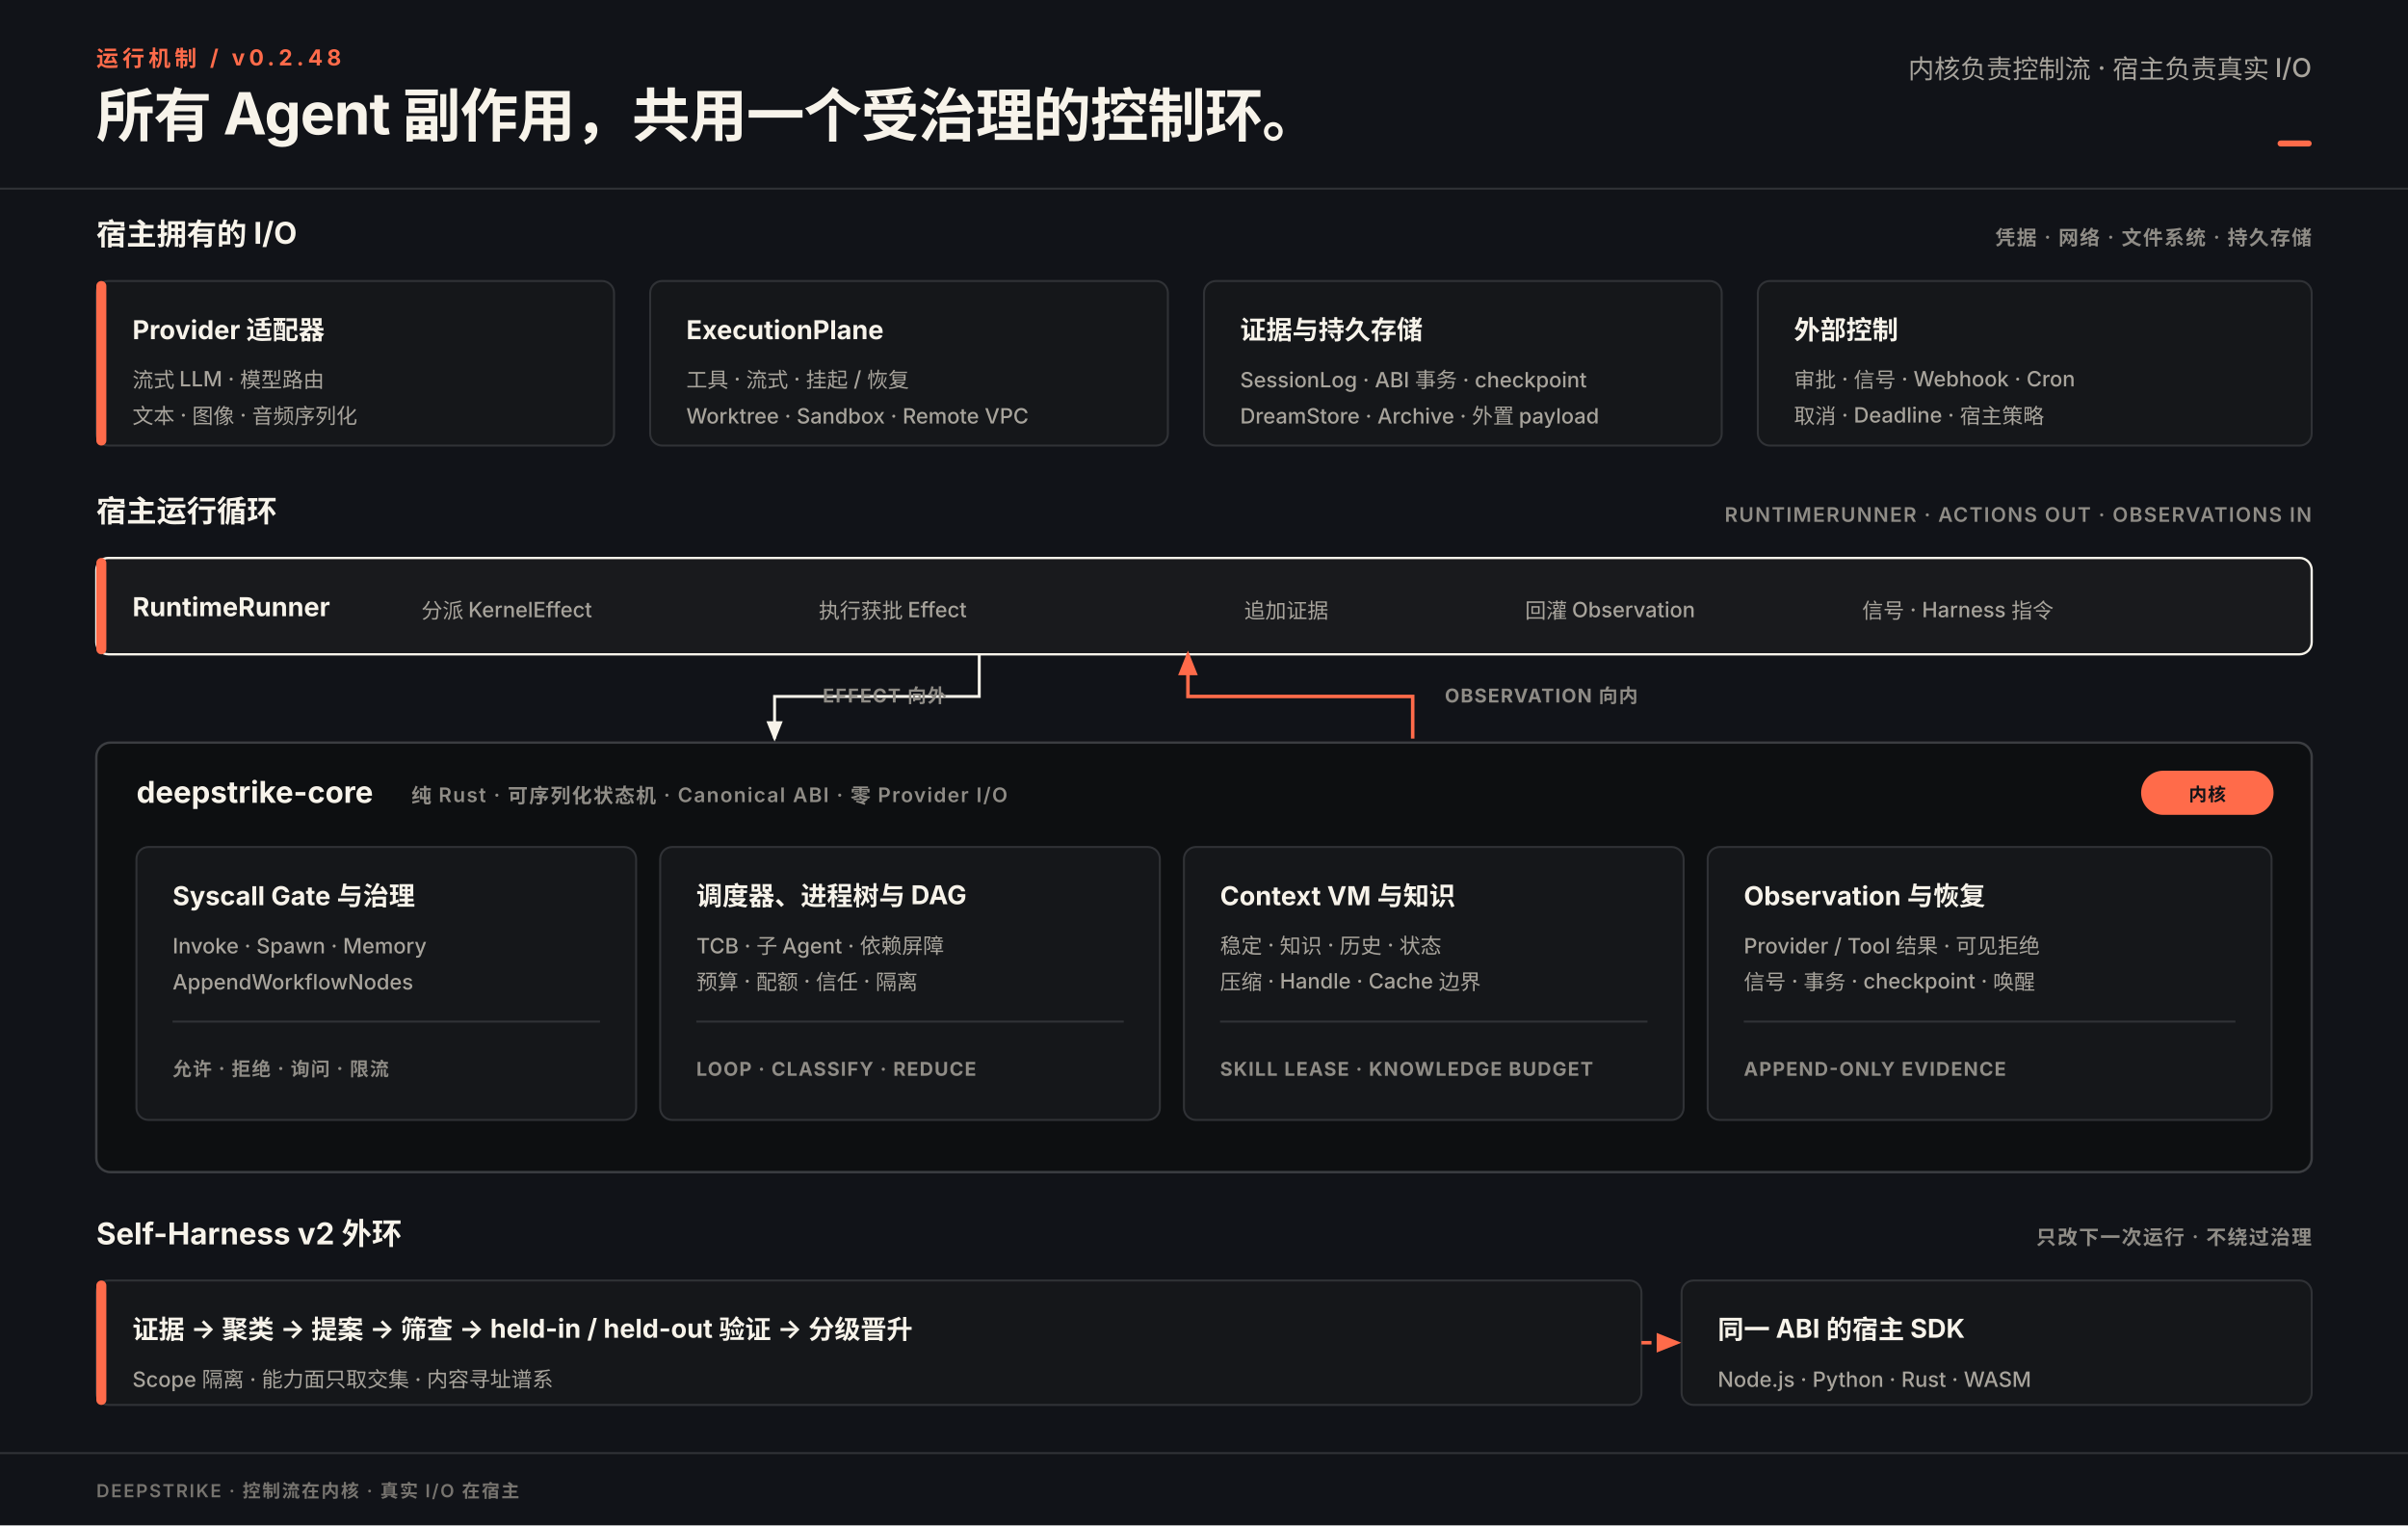
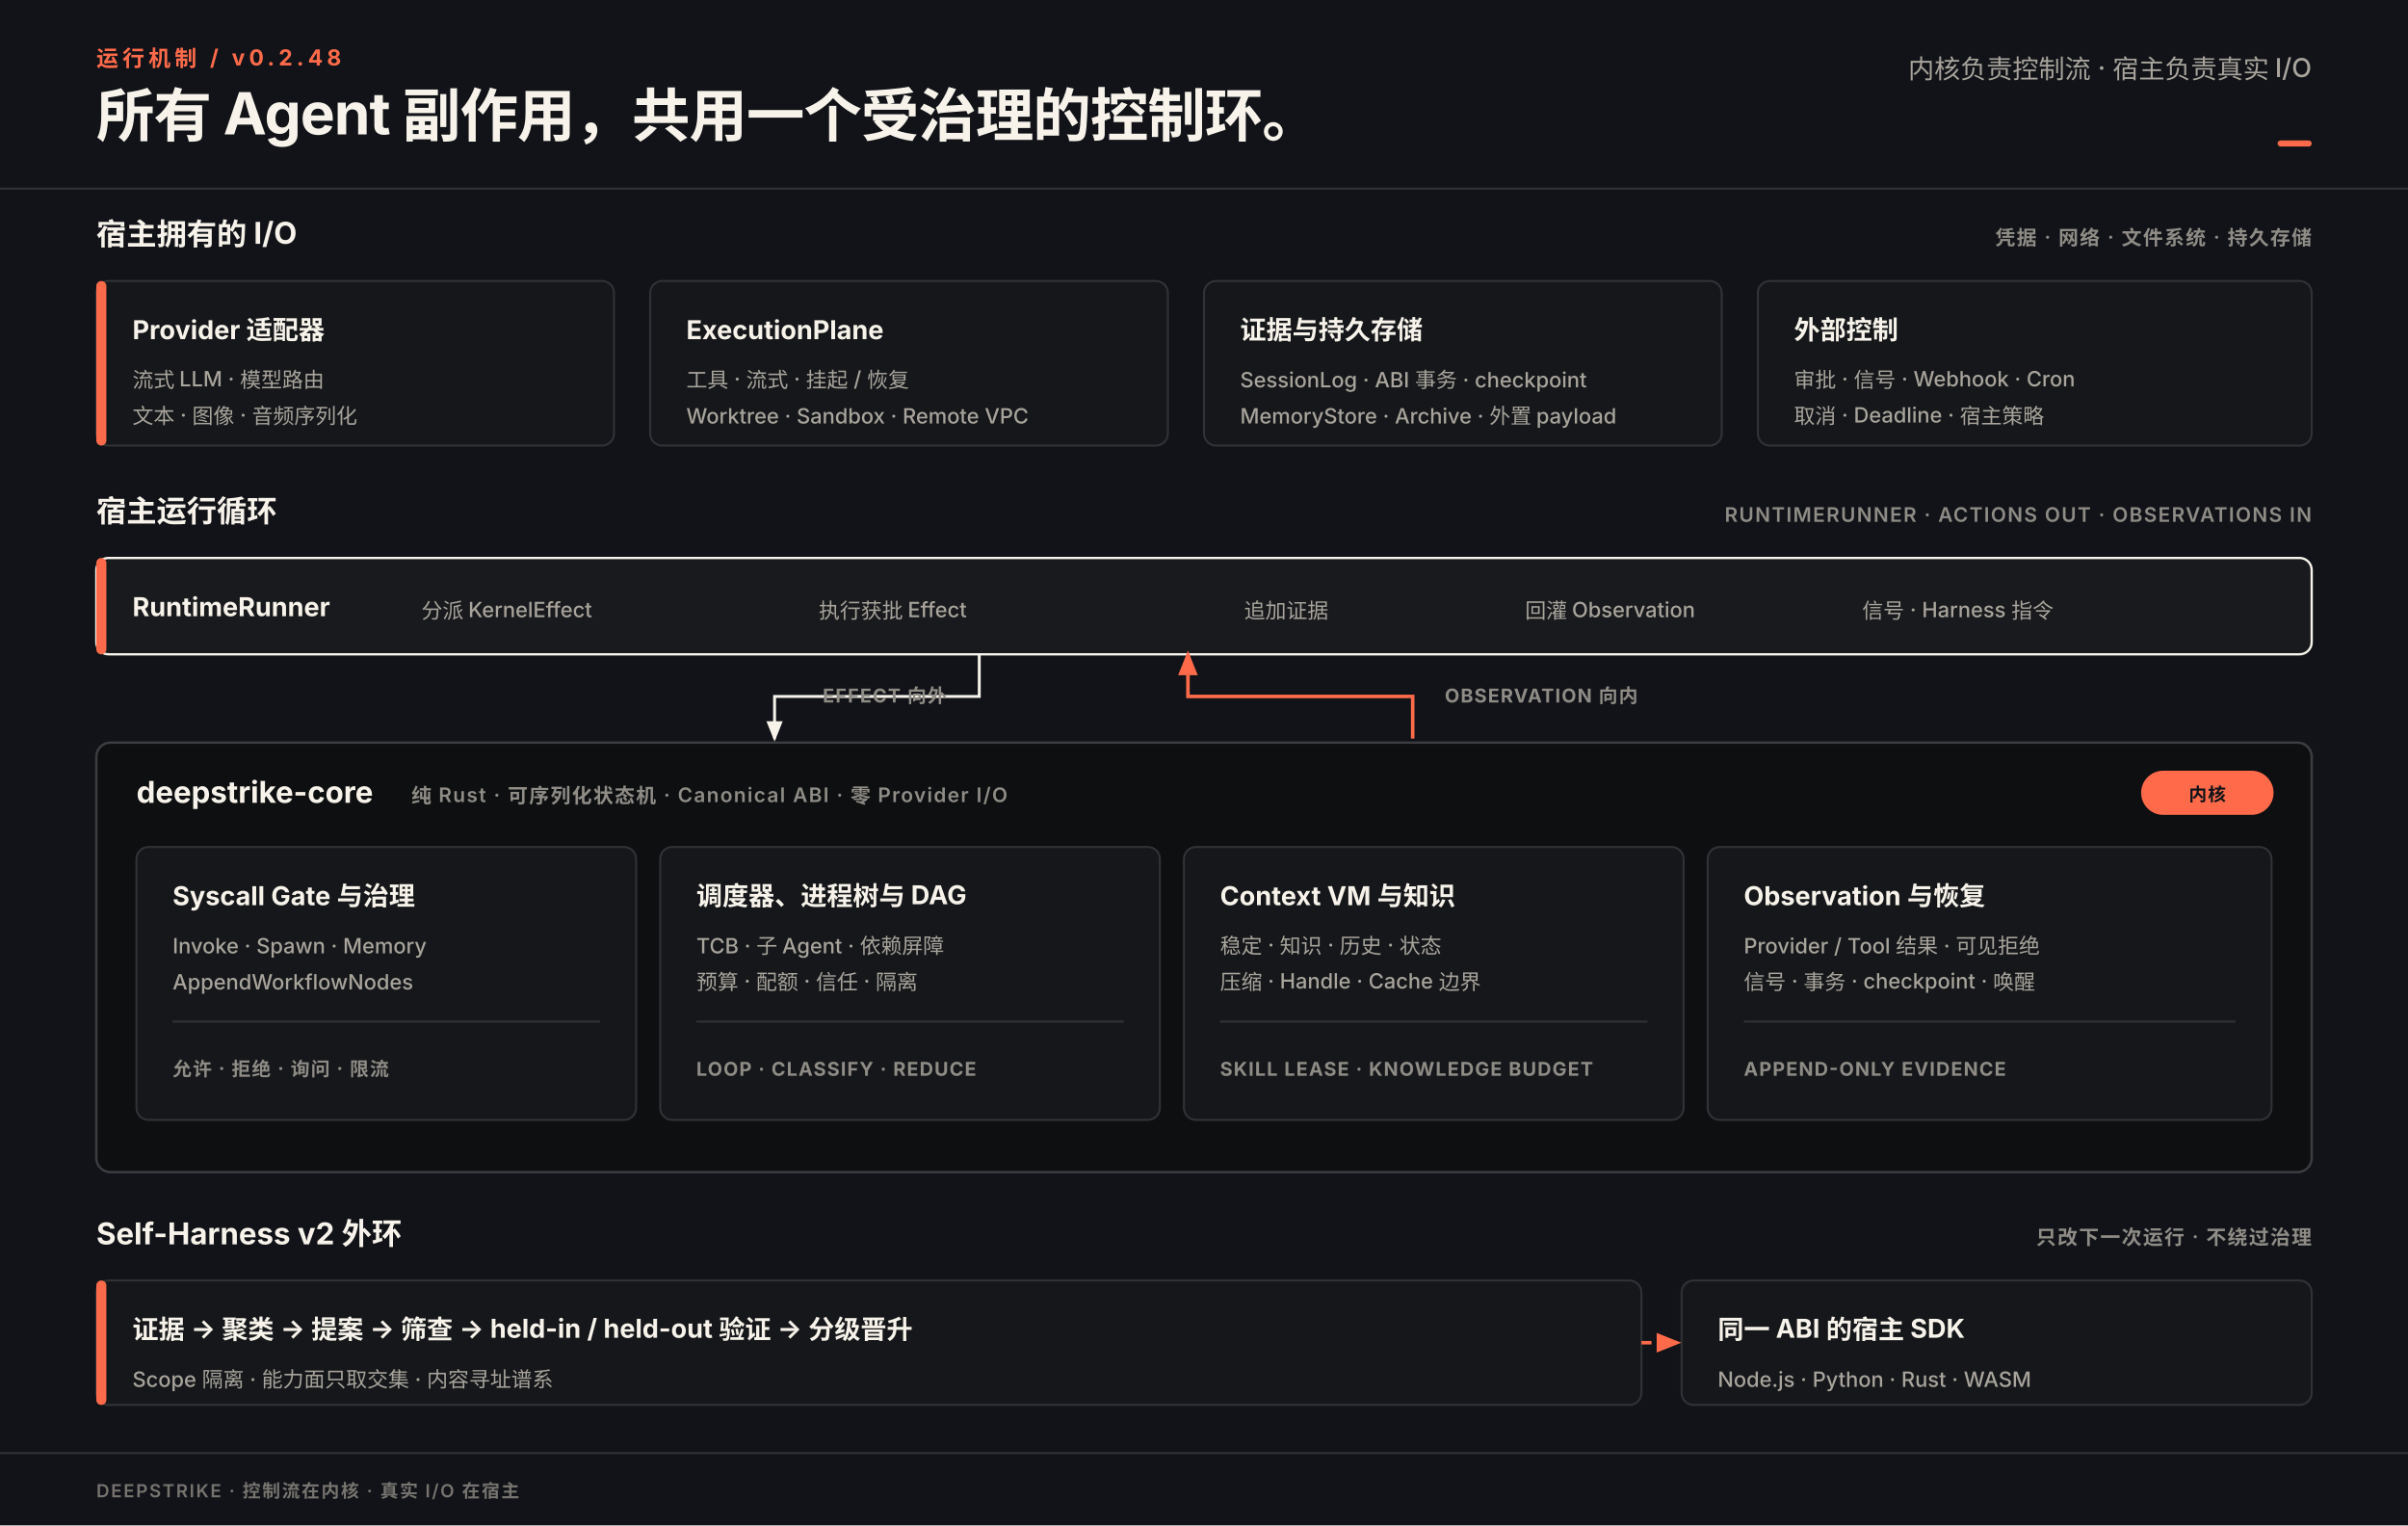
<svg xmlns="http://www.w3.org/2000/svg" viewBox="0 0 1200 760" role="img" aria-labelledby="title desc">
  <defs>
    <marker id="arrow-ivory" viewBox="0 0 10 10" refX="8.5" refY="5" markerWidth="7" markerHeight="7" orient="auto">
      <path d="M0 1 10 5 0 9Z" fill="#F7F3EA" />
    </marker>
    <marker id="arrow-coral" viewBox="0 0 10 10" refX="8.5" refY="5" markerWidth="7" markerHeight="7" orient="auto">
      <path d="M0 1 10 5 0 9Z" fill="#FF6B4A" />
    </marker>
    <style>
      text { font-family: Inter, ui-sans-serif, system-ui, -apple-system, "Segoe UI", "Noto Sans CJK SC", sans-serif; }
      .eyebrow { fill:#FF6B4A; font-size:11px; font-weight:700; letter-spacing:2px; }
      .title { fill:#F7F3EA; font-size:29px; font-weight:700; letter-spacing:-.45px; }
      .subtitle { fill:#A8A49C; font-size:13px; font-weight:450; }
      .section-title { fill:#F7F3EA; font-size:15px; font-weight:700; }
      .section-note { fill:#8F8C86; font-size:10px; font-weight:600; letter-spacing:.65px; }
      .card-title { fill:#F7F3EA; font-size:13px; font-weight:650; }
      .card-text { fill:#A8A49C; font-size:10.5px; font-weight:450; }
      .body { fill:#A8A49C; font-size:11px; font-weight:450; }
      .label { fill:#F7F3EA; font-size:11px; font-weight:650; }
      .micro { fill:#8F8C86; font-size:9.5px; font-weight:650; letter-spacing:.55px; }
      .pill-text { fill:#111318; font-size:9px; font-weight:750; letter-spacing:.5px; }
      .footer { fill:#77746F; font-size:9px; font-weight:600; letter-spacing:.8px; }
      .panel { fill:#15171A; stroke:#303236; stroke-width:1; }
      .panel-strong { fill:#191A1D; stroke:#F7F3EA; stroke-width:1.15; }
      .kernel { fill:#0D0F11; stroke:#3B3D41; stroke-width:1.2; }
      .soft { fill:#121316; stroke:#26282C; stroke-width:1; }
      .accent-fill { fill:#FF6B4A; }
      .pill.coral { fill:#FF6B4A; }
      .pill.ivory { fill:#F7F3EA; }
      .pill.muted { fill:#8F8C86; }
      .rule { fill:none; stroke:#303236; stroke-width:1; }
      .rule-coral { fill:none; stroke:#FF6B4A; stroke-width:1.2; }
      .flow { fill:none; stroke:#F7F3EA; stroke-width:1.45; marker-end:url(#arrow-ivory); }
      .flow-coral { stroke:#FF6B4A; stroke-width:1.75; marker-end:url(#arrow-coral); }
      .flow-dash { stroke-dasharray:5 5; }
    </style>
  </defs>
  <rect width="1200" height="760" fill="#111318" />
  <path d="M0 94H1200M0 724H1200" class="rule" />
  <text x="48" y="33" class="eyebrow" text-anchor="start">运行机制 / v0.2.48</text>
  <text x="48" y="68" class="title" text-anchor="start">所有 Agent 副作用，共用一个受治理的控制环。</text>
  <text x="1152" y="39" class="subtitle" text-anchor="end">内核负责控制流 · 宿主负责真实 I/O</text>
  <rect x="1135" y="70" width="17" height="3" rx="1.5" class="accent-fill" />
  <text x="48" y="122" class="section-title" text-anchor="start">宿主拥有的 I/O</text>
  <text x="1152" y="122" class="section-note" text-anchor="end">凭据 · 网络 · 文件系统 · 持久存储</text>
  <g>
    <rect x="48" y="140" width="258" height="82" rx="6" class="panel" />
    <rect x="48" y="140" width="5" height="82" rx="2.5" class="accent-fill" />
    <text x="66" y="169" class="card-title" text-anchor="start">Provider 适配器</text>
    <text x="66" y="193" class="card-text" text-anchor="start">流式 LLM · 模型路由</text>
    <text x="66" y="211" class="card-text" text-anchor="start">文本 · 图像 · 音频序列化</text>
  </g>
  <g>
    <rect x="324" y="140" width="258" height="82" rx="6" class="panel" />
    <text x="342" y="169" class="card-title" text-anchor="start">ExecutionPlane</text>
    <text x="342" y="193" class="card-text" text-anchor="start">工具 · 流式 · 挂起 / 恢复</text>
    <text x="342" y="211" class="card-text" text-anchor="start">Worktree · Sandbox · Remote VPC</text>
  </g>
  <g>
    <rect x="600" y="140" width="258" height="82" rx="6" class="panel" />
    <text x="618" y="169" class="card-title" text-anchor="start">证据与持久存储</text>
    <text x="618" y="193" class="card-text" text-anchor="start">SessionLog · ABI 事务 · checkpoint</text>
-     <text x="618" y="211" class="card-text" text-anchor="start">DreamStore · Archive · 外置 payload</text>
+     <text x="618" y="211" class="card-text" text-anchor="start">MemoryStore · Archive · 外置 payload</text>
  </g>
  <g>
    <rect x="876" y="140" width="276" height="82" rx="6" class="panel" />
    <text x="894" y="169" class="card-title" text-anchor="start">外部控制</text>
    <text x="894" y="193" class="card-text" text-anchor="start">审批 · 信号 · Webhook · Cron</text>
    <text x="894" y="211" class="card-text" text-anchor="start">取消 · Deadline · 宿主策略</text>
  </g>
  <text x="48" y="260" class="section-title" text-anchor="start">宿主运行循环</text>
  <text x="1152" y="260" class="section-note" text-anchor="end">RUNTIMERUNNER · ACTIONS OUT · OBSERVATIONS IN</text>
  <g>
    <rect x="48" y="278" width="1104" height="48" rx="6" class="panel-strong" />
    <rect x="48" y="278" width="5" height="48" rx="2.5" class="accent-fill" />
    <text x="66" y="307" class="card-title" text-anchor="start">RuntimeRunner</text>
  </g>
  <text x="210" y="308" class="card-text" text-anchor="start">分派 KernelEffect</text>
  <text x="408" y="308" class="card-text" text-anchor="start">执行获批 Effect</text>
  <text x="620" y="308" class="card-text" text-anchor="start">追加证据</text>
  <text x="760" y="308" class="card-text" text-anchor="start">回灌 Observation</text>
  <text x="928" y="308" class="card-text" text-anchor="start">信号 · Harness 指令</text>
  <path d="M488 326V347H386V368" class="flow" />
  <path d="M704 368V347H592V326" class="flow flow-coral" />
  <text x="410" y="350" class="micro" text-anchor="start">EFFECT 向外</text>
  <text x="720" y="350" class="micro" text-anchor="start">OBSERVATION 向内</text>
  <rect x="48" y="370" width="1104" height="214" rx="7" class="kernel" />
  <text x="68" y="400" class="section-title" text-anchor="start">deepstrike-core</text>
  <text x="205" y="400" class="section-note" text-anchor="start">纯 Rust · 可序列化状态机 · Canonical ABI · 零 Provider I/O</text>
  <rect x="1067" y="384" width="66" height="22" rx="11" class="pill coral" />
  <text x="1100" y="399" class="pill-text" text-anchor="middle">内核</text>
  <g>
    <rect x="68" y="422" width="249" height="136" rx="6" class="panel" />
    <text x="86" y="451" class="card-title" text-anchor="start">Syscall Gate 与治理</text>
    <text x="86" y="475" class="card-text" text-anchor="start">Invoke · Spawn · Memory</text>
    <text x="86" y="493" class="card-text" text-anchor="start">AppendWorkflowNodes</text>
  </g>
  <path d="M86 509H299" class="rule" />
  <text x="86" y="536" class="micro" text-anchor="start">允许 · 拒绝 · 询问 · 限流</text>
  <g>
    <rect x="329" y="422" width="249" height="136" rx="6" class="panel" />
    <text x="347" y="451" class="card-title" text-anchor="start">调度器、进程树与 DAG</text>
    <text x="347" y="475" class="card-text" text-anchor="start">TCB · 子 Agent · 依赖屏障</text>
    <text x="347" y="493" class="card-text" text-anchor="start">预算 · 配额 · 信任 · 隔离</text>
  </g>
  <path d="M347 509H560" class="rule" />
  <text x="347" y="536" class="micro" text-anchor="start">LOOP · CLASSIFY · REDUCE</text>
  <g>
    <rect x="590" y="422" width="249" height="136" rx="6" class="panel" />
    <text x="608" y="451" class="card-title" text-anchor="start">Context VM 与知识</text>
    <text x="608" y="475" class="card-text" text-anchor="start">稳定 · 知识 · 历史 · 状态</text>
    <text x="608" y="493" class="card-text" text-anchor="start">压缩 · Handle · Cache 边界</text>
  </g>
  <path d="M608 509H821" class="rule" />
  <text x="608" y="536" class="micro" text-anchor="start">SKILL LEASE · KNOWLEDGE BUDGET</text>
  <g>
    <rect x="851" y="422" width="281" height="136" rx="6" class="panel" />
    <text x="869" y="451" class="card-title" text-anchor="start">Observation 与恢复</text>
    <text x="869" y="475" class="card-text" text-anchor="start">Provider / Tool 结果 · 可见拒绝</text>
    <text x="869" y="493" class="card-text" text-anchor="start">信号 · 事务 · checkpoint · 唤醒</text>
  </g>
  <path d="M869 509H1114" class="rule" />
  <text x="869" y="536" class="micro" text-anchor="start">APPEND-ONLY EVIDENCE</text>
  <text x="48" y="620" class="section-title" text-anchor="start">Self-Harness v2 外环</text>
  <text x="1152" y="620" class="section-note" text-anchor="end">只改下一次运行 · 不绕过治理</text>
  <g>
    <rect x="48" y="638" width="770" height="62" rx="6" class="panel" />
    <rect x="48" y="638" width="5" height="62" rx="2.5" class="accent-fill" />
    <text x="66" y="667" class="card-title" text-anchor="start">证据 → 聚类 → 提案 → 筛查 → held-in / held-out 验证 → 分级晋升</text>
    <text x="66" y="691" class="card-text" text-anchor="start">Scope 隔离 · 能力面只取交集 · 内容寻址谱系</text>
  </g>
  <g>
    <rect x="838" y="638" width="314" height="62" rx="6" class="panel" />
    <text x="856" y="667" class="card-title" text-anchor="start">同一 ABI 的宿主 SDK</text>
    <text x="856" y="691" class="card-text" text-anchor="start">Node.js · Python · Rust · WASM</text>
  </g>
  <path d="M818 669H836" class="flow flow-coral flow-dash" />
  <text x="48" y="746" class="footer" text-anchor="start">DEEPSTRIKE · 控制流在内核 · 真实 I/O 在宿主</text>
</svg>
